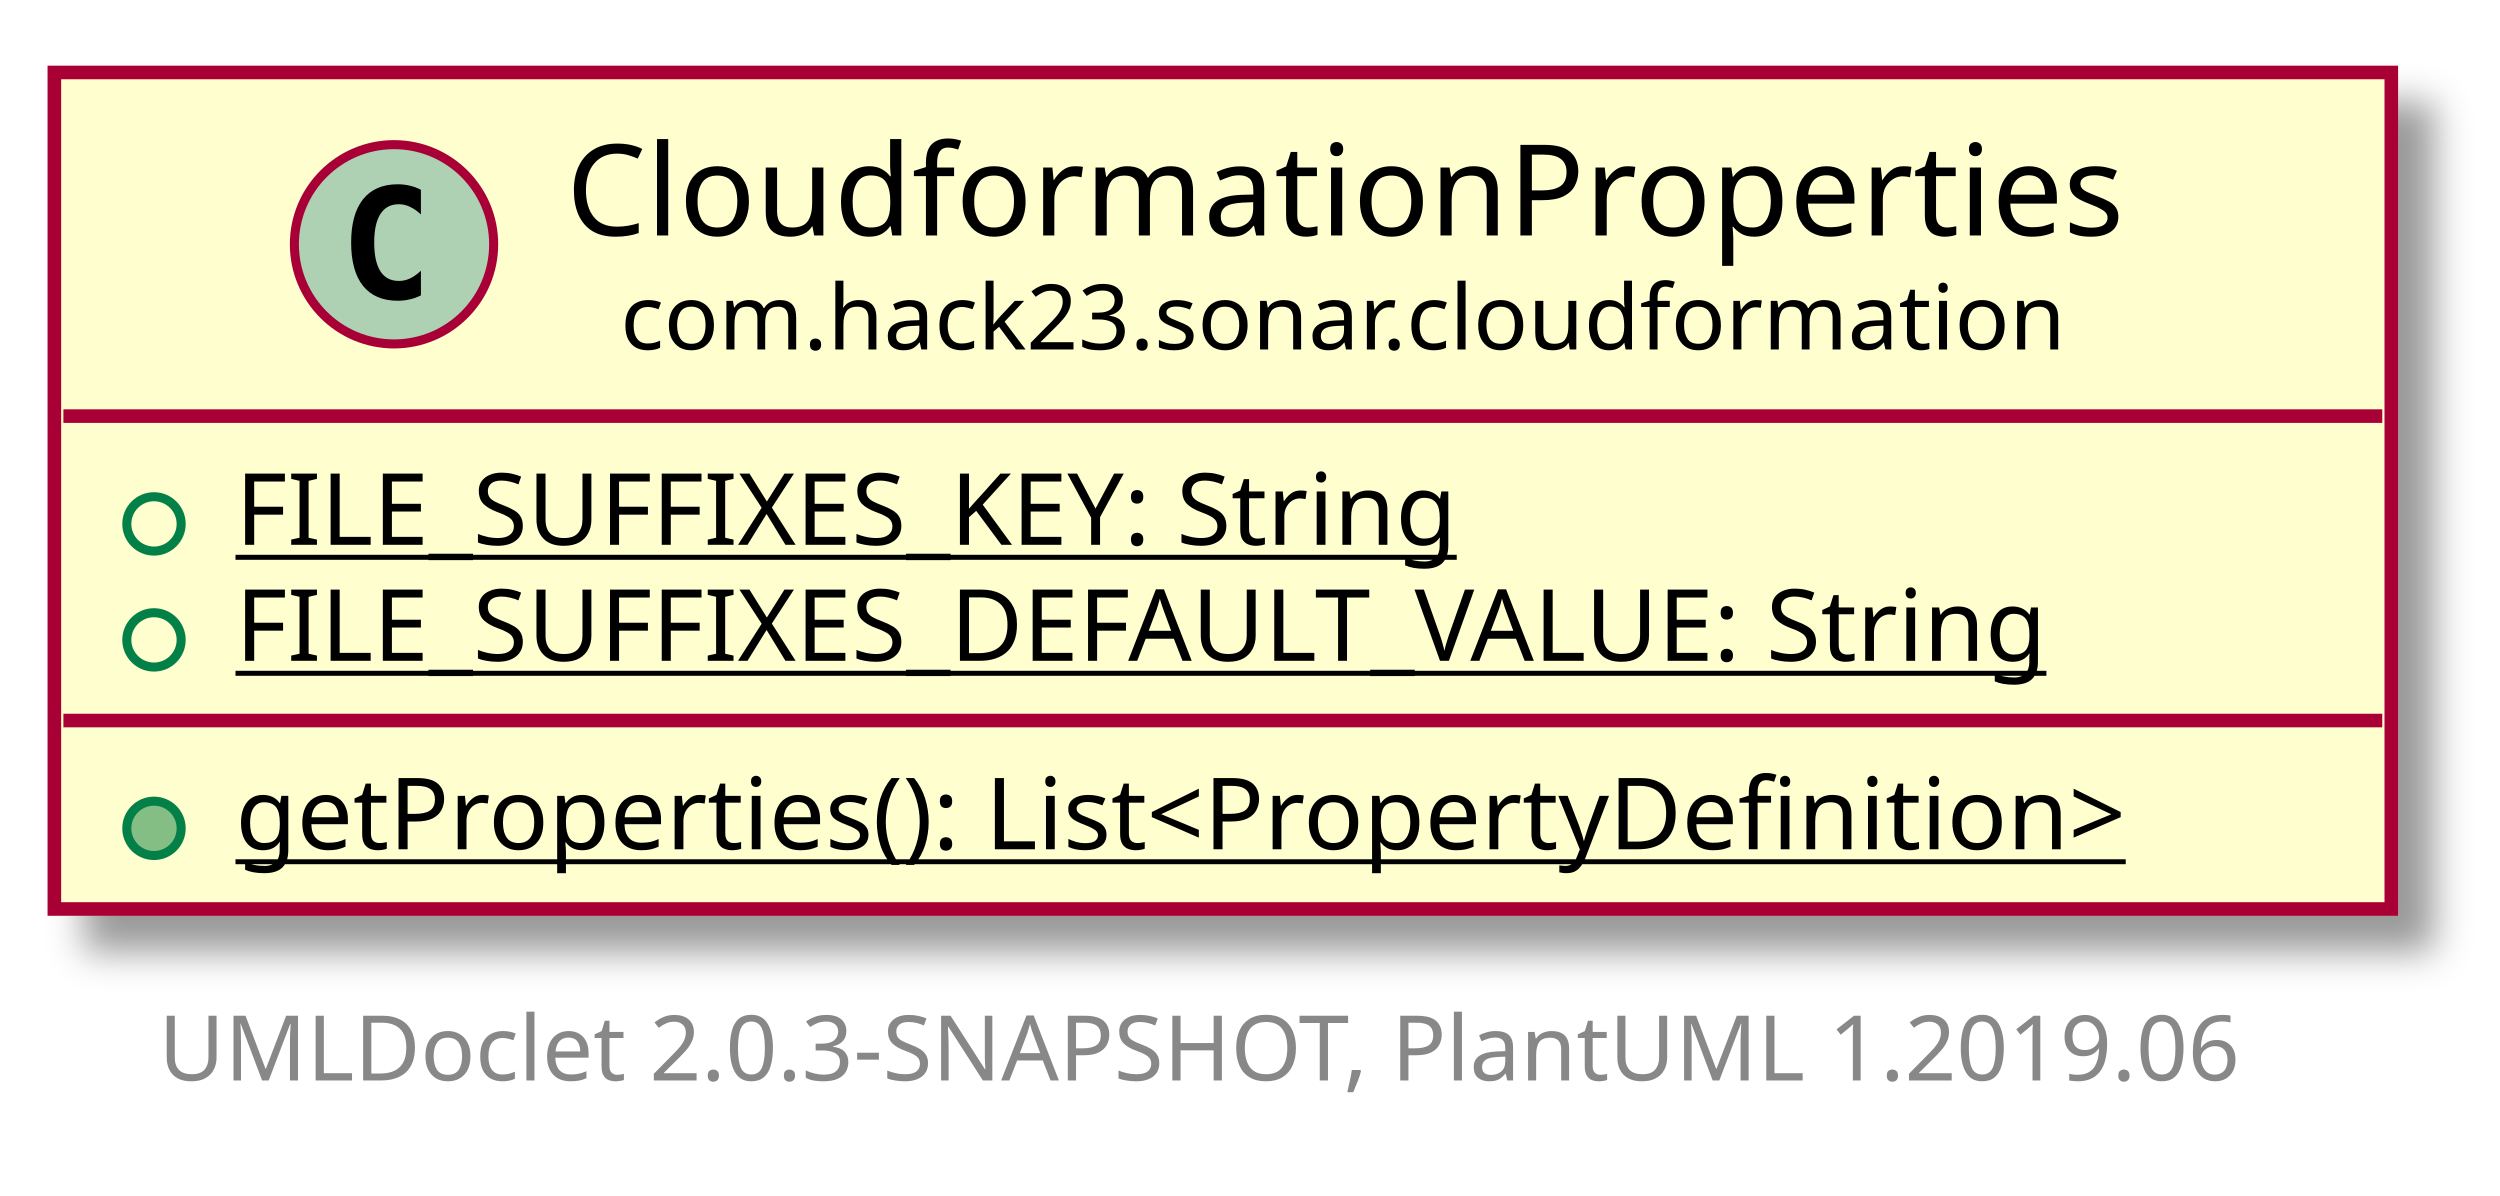
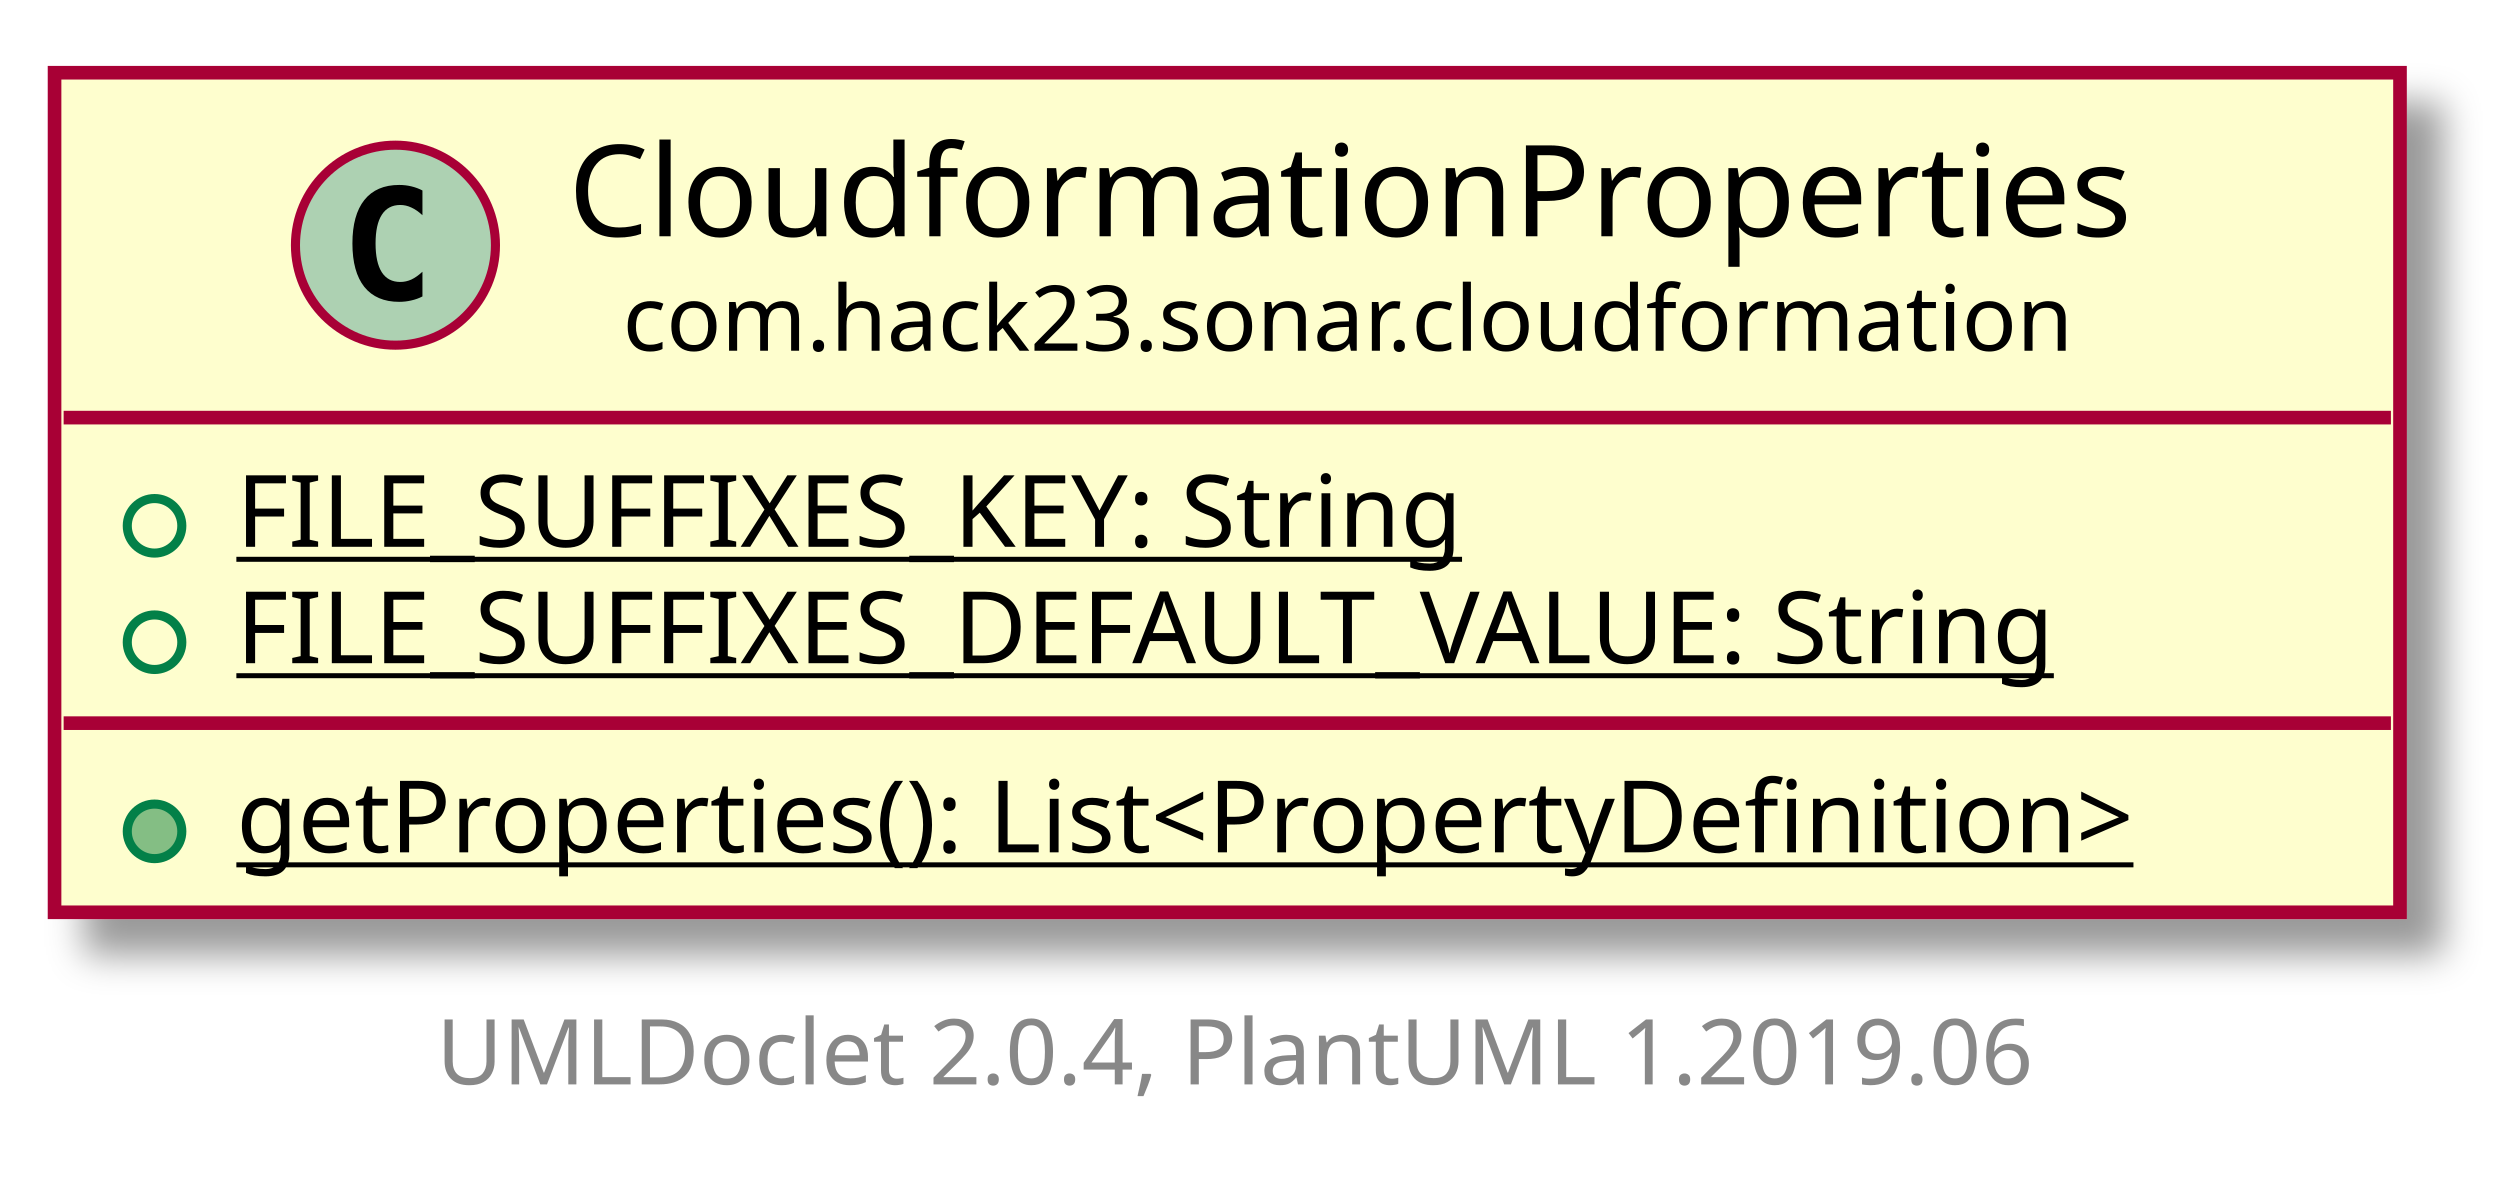
- <svg xmlns="http://www.w3.org/2000/svg" xmlns:xlink="http://www.w3.org/1999/xlink" contentScriptType="application/ecmascript" contentStyleType="text/css" height="132px" preserveAspectRatio="none" style="width:276px;height:132px;" version="1.1" viewBox="0 0 276 132" width="276px" zoomAndPan="magnify">
+ <svg xmlns="http://www.w3.org/2000/svg" xmlns:xlink="http://www.w3.org/1999/xlink" contentScriptType="application/ecmascript" contentStyleType="text/css" height="132px" preserveAspectRatio="none" style="width:275px;height:132px;" version="1.1" viewBox="0 0 275 132" width="275px" zoomAndPan="magnify">
  <defs>
-     <filter height="300%" id="f1ba3pz6hld9xy" width="300%" x="-1" y="-1">
+     <filter height="300%" id="fhk7dm7ww9952" width="300%" x="-1" y="-1">
      <feGaussianBlur result="blurOut" stdDeviation="2.0" />
      <feColorMatrix in="blurOut" result="blurOut2" type="matrix" values="0 0 0 0 0 0 0 0 0 0 0 0 0 0 0 0 0 0 .4 0" />
      <feOffset dx="4.0" dy="4.0" in="blurOut2" result="blurOut3" />
      <feBlend in="SourceGraphic" in2="blurOut3" mode="normal" />
    </filter>
  </defs>
  <g>
    <a href="CloudformationProperties.html" target="_top" xlink:actuate="onRequest" xlink:show="new" xlink:title="CloudformationProperties.html" xlink:type="simple">
-       <rect fill="#FEFECE" filter="url(#f1ba3pz6hld9xy)" height="92.352" id="com.hack23.sonar.cloudformation.CloudformationProperties" style="stroke: #A80036; stroke-width: 1.5;" width="258" x="6" y="8" />
+       <rect fill="#FEFECE" filter="url(#fhk7dm7ww9952)" height="92.352" id="com.hack23.sonar.cloudformation.CloudformationProperties" style="stroke: #A80036; stroke-width: 1.5;" width="258" x="6" y="8" />
      <ellipse cx="43.5" cy="26.969" fill="#ADD1B2" rx="11" ry="11" style="stroke: #A80036; stroke-width: 1.0;" />
      <path d="M46.469,32.609 Q45.891,32.906 45.25,33.047 Q44.609,33.203 43.906,33.203 Q41.406,33.203 40.078,31.562 Q38.766,29.906 38.766,26.781 Q38.766,23.656 40.078,22 Q41.406,20.344 43.906,20.344 Q44.609,20.344 45.25,20.5 Q45.906,20.656 46.469,20.953 L46.469,23.672 Q45.844,23.094 45.25,22.828 Q44.656,22.547 44.031,22.547 Q42.688,22.547 42,23.625 Q41.312,24.688 41.312,26.781 Q41.312,28.875 42,29.953 Q42.688,31.016 44.031,31.016 Q44.656,31.016 45.25,30.75 Q45.844,30.469 46.469,29.891 L46.469,32.609 Z " />
      <text fill="#000000" font-family="sans-serif" font-size="14" lengthAdjust="spacingAndGlyphs" textLength="176" x="62.5" y="25.995">CloudformationProperties</text>
      <text fill="#000000" font-family="sans-serif" font-size="10" lengthAdjust="spacingAndGlyphs" textLength="164" x="68.5" y="38.579">com.hack23.sonar.cloudformation</text>
      <line style="stroke: #A80036; stroke-width: 1.5;" x1="7" x2="263" y1="45.938" y2="45.938" />
      <ellipse cx="17" cy="57.84" fill="none" rx="3" ry="3" style="stroke: #038048; stroke-width: 1.0;" />
      <text fill="#000000" font-family="sans-serif" font-size="11" lengthAdjust="spacingAndGlyphs" text-decoration="underline" textLength="150" x="26" y="60.148">FILE_SUFFIXES_KEY: String</text>
      <ellipse cx="17" cy="70.644" fill="none" rx="3" ry="3" style="stroke: #038048; stroke-width: 1.0;" />
      <text fill="#000000" font-family="sans-serif" font-size="11" lengthAdjust="spacingAndGlyphs" text-decoration="underline" textLength="219" x="26" y="72.953">FILE_SUFFIXES_DEFAULT_VALUE: String</text>
      <line style="stroke: #A80036; stroke-width: 1.5;" x1="7" x2="263" y1="79.547" y2="79.547" />
      <ellipse cx="17" cy="91.449" fill="#84BE84" rx="3" ry="3" style="stroke: #038048; stroke-width: 1.0;" />
      <text fill="#000000" font-family="sans-serif" font-size="11" lengthAdjust="spacingAndGlyphs" text-decoration="underline" textLength="232" x="26" y="93.757">getProperties(): List&lt;PropertyDefinition&gt;</text>
    </a>
-     <text fill="#888888" font-family="sans-serif" font-size="10" lengthAdjust="spacingAndGlyphs" textLength="247" x="17.5" y="119.282">UMLDoclet 2.0.3-SNAPSHOT, PlantUML 1.2019.06</text>
+     <text fill="#888888" font-family="sans-serif" font-size="10" lengthAdjust="spacingAndGlyphs" textLength="186" x="48" y="119.282">UMLDoclet 2.0.4, PlantUML 1.2019.06</text>
  </g>
</svg>
